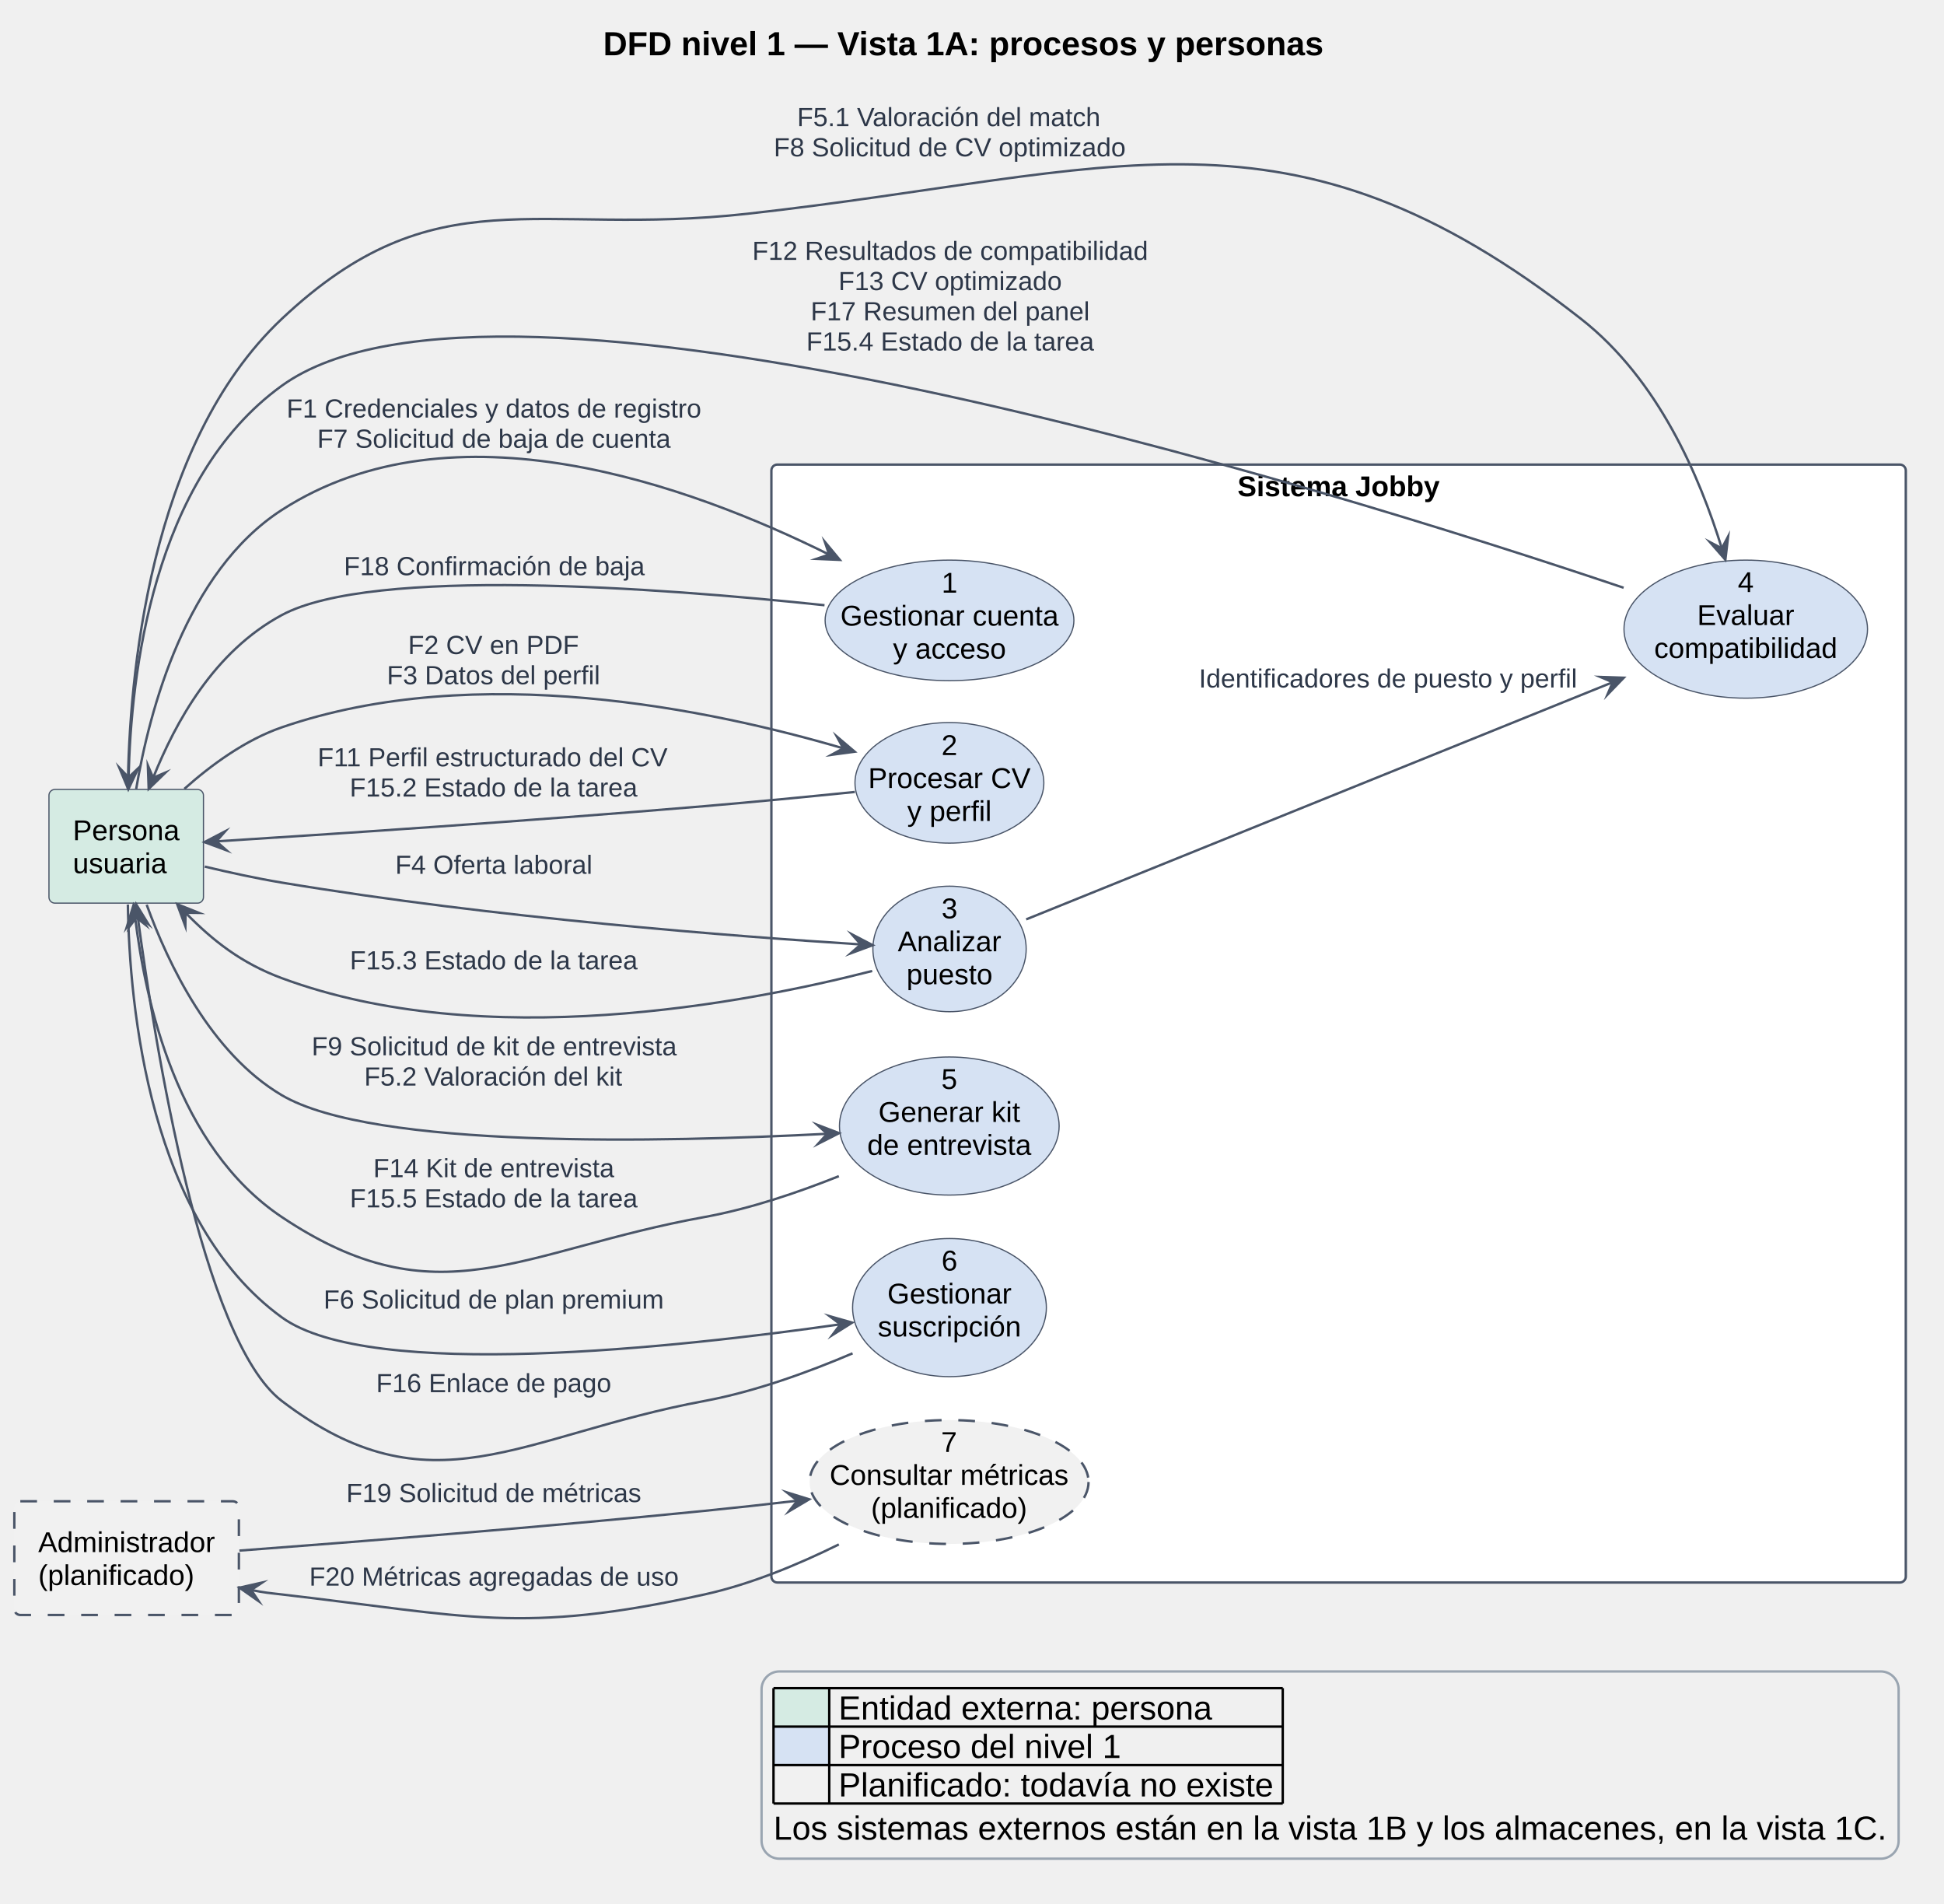
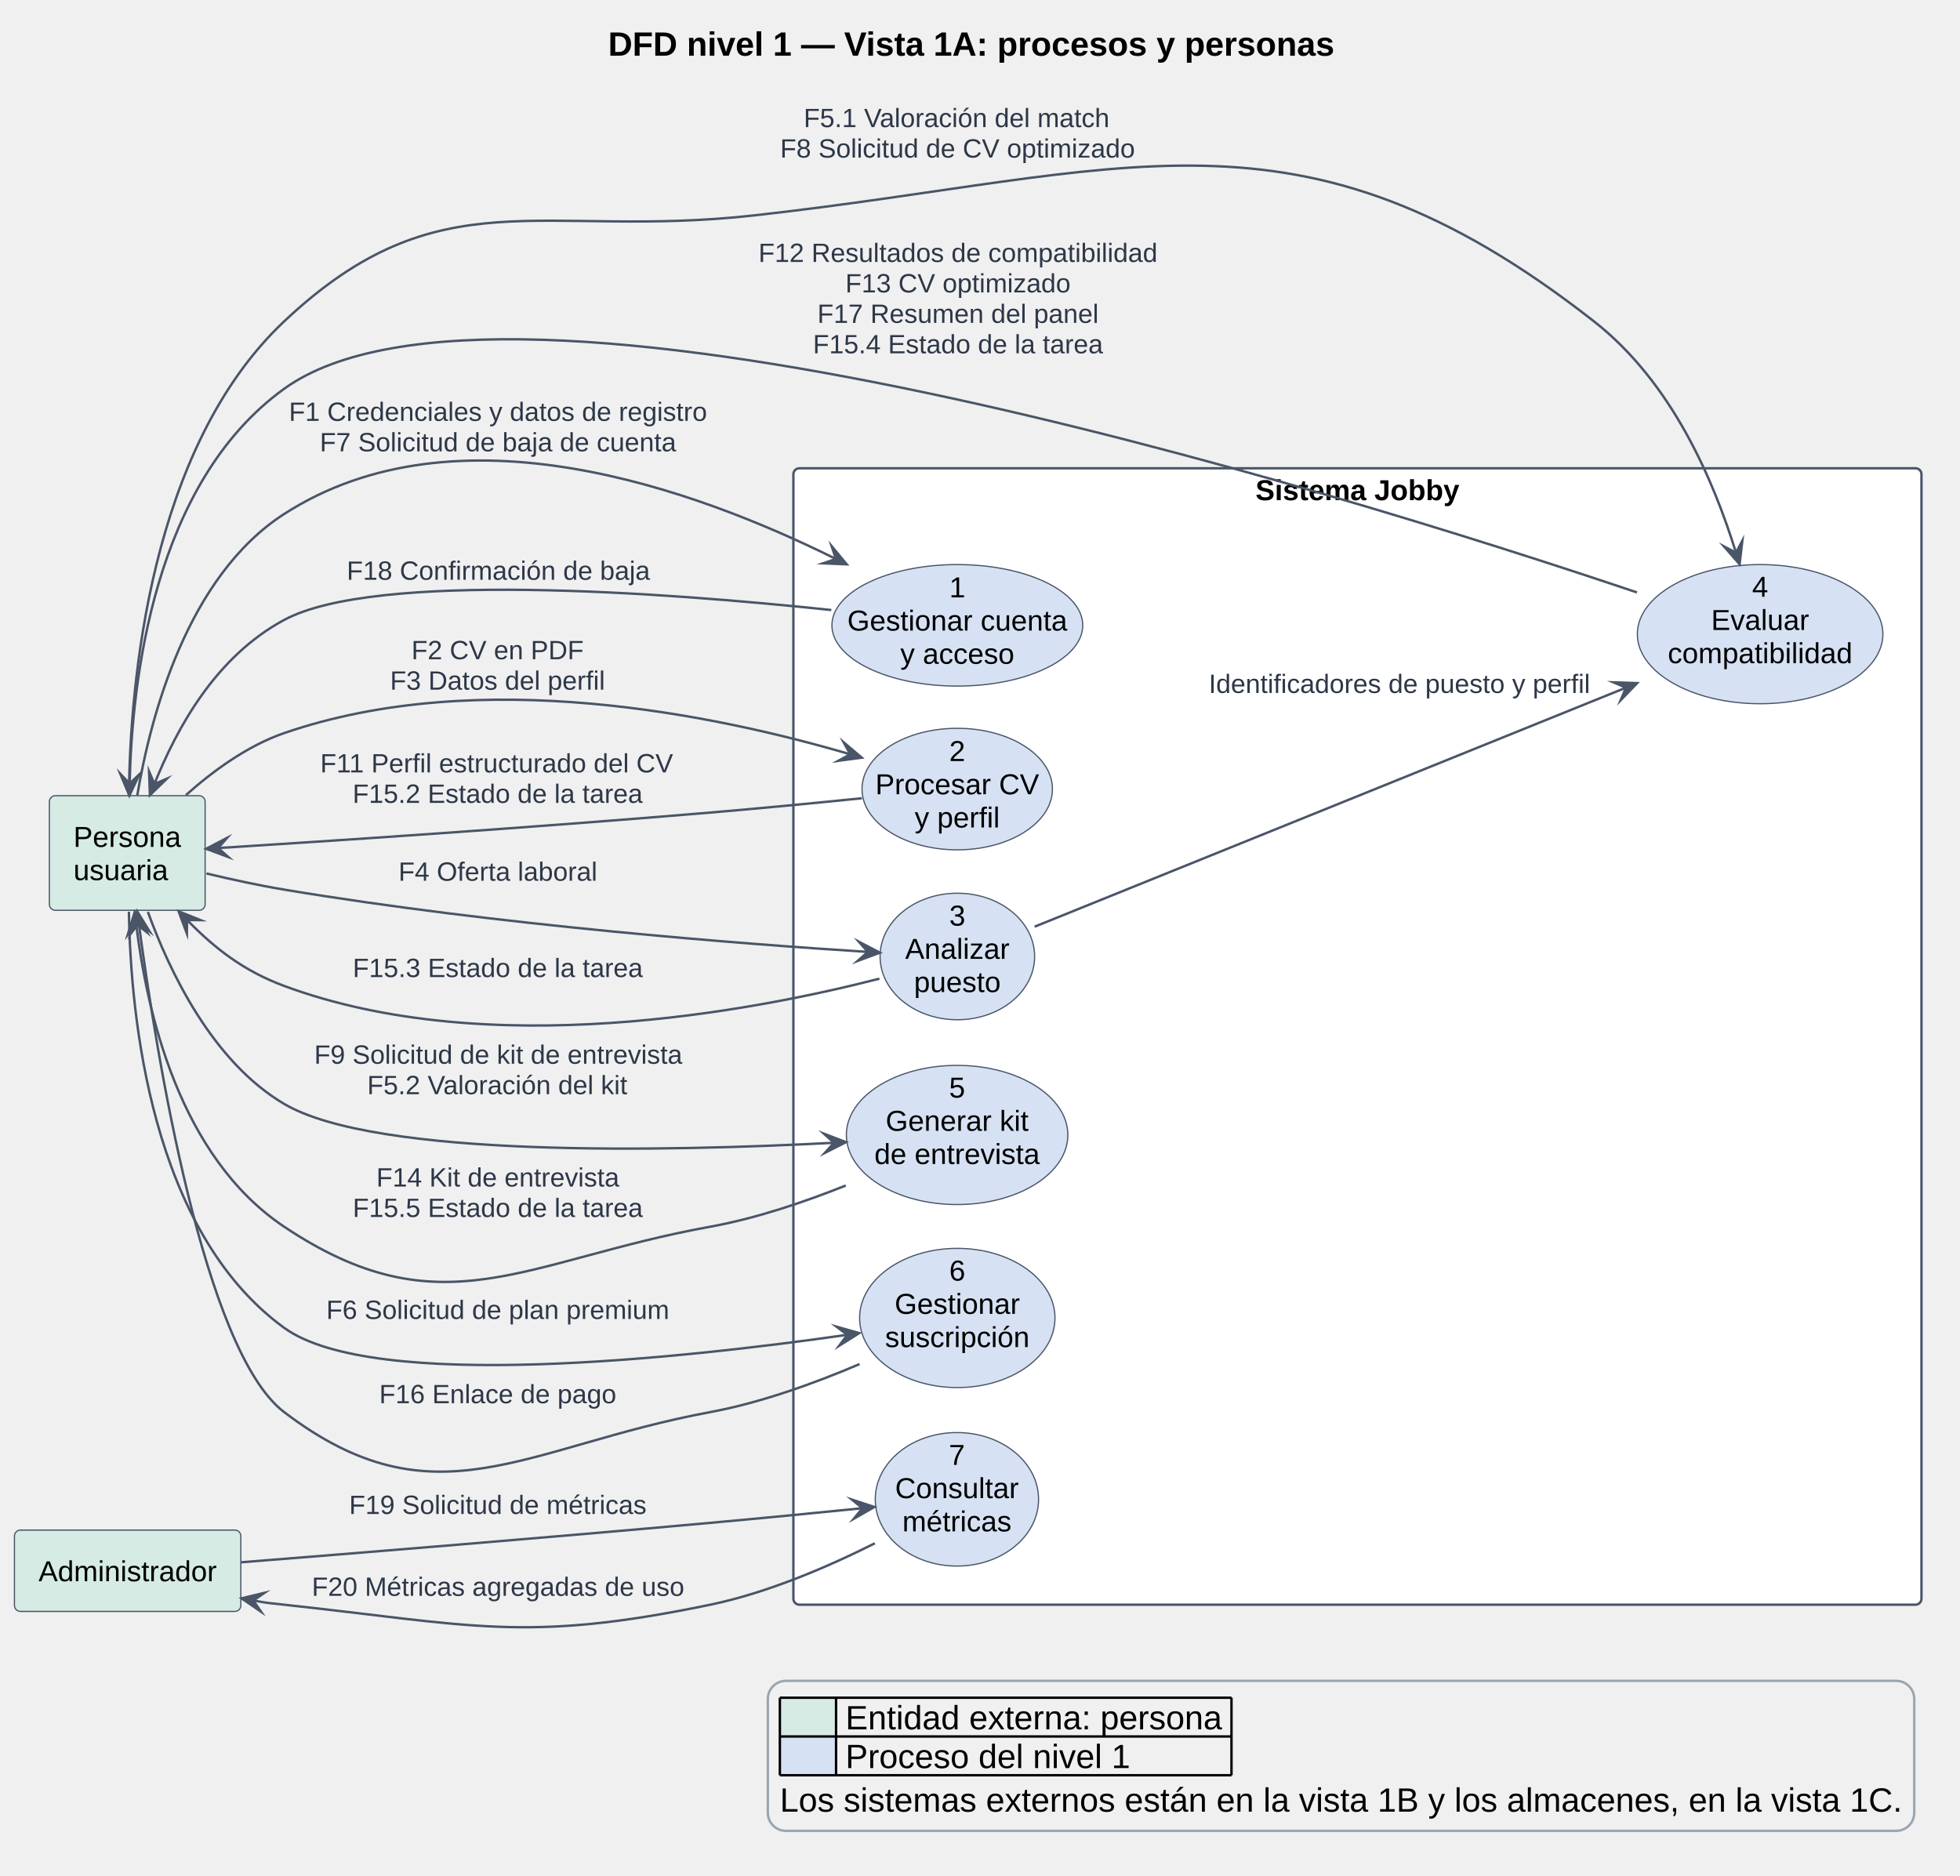
- <svg xmlns="http://www.w3.org/2000/svg" version="1.1" data-diagram-type="DESCRIPTION" style="width:814px;height:797px;background:#FFFFFF;" width="814px" height="797px" viewBox="0 0 814 797" zoomAndPan="magnify" preserveAspectRatio="none" contentStyleType="text/css">
+ <svg xmlns="http://www.w3.org/2000/svg" version="1.1" data-diagram-type="DESCRIPTION" style="width:814px;height:779px;background:#FFFFFF;" width="814px" height="779px" viewBox="0 0 814 779" zoomAndPan="magnify" preserveAspectRatio="none" contentStyleType="text/css">
  <defs />
  <g font-family="sans-serif" lengthAdjust="spacing">
    <g class="title" data-source-line="18">
      <text x="252.559" y="23.132" fill="#000" font-size="14" textLength="301.882" font-weight="700" font-family="Arial">DFD nivel 1 — Vista 1A: procesos y personas</text>
    </g>
    <g class="cluster" data-qualified-name="SIS" id="ent0003" data-source-line="23">
-       <rect x="323" y="194.483" width="475" height="468" fill="#FFF" style="stroke:#4A5568;stroke-width:1;" rx="2.5" ry="2.5" />
-       <text x="518.151" y="207.739" fill="#000" font-size="12" textLength="84.697" font-weight="700" font-family="Arial">Sistema Jobby</text>
+       <rect x="329.5" y="194.483" width="468.5" height="472" fill="#FFF" style="stroke:#4A5568;stroke-width:1;" rx="2.5" ry="2.5" />
+       <text x="521.401" y="207.739" fill="#000" font-size="12" textLength="84.697" font-weight="700" font-family="Arial">Sistema Jobby</text>
    </g>
    <g class="entity" data-qualified-name="U" id="ent0001" data-source-line="20">
      <rect x="20.5" y="330.483" width="64.695" height="47.598" fill="#D5EBE3" style="stroke:#4A5568;stroke-width:0.5;" rx="2.5" ry="2.5" />
      <text x="30.5" y="351.739" fill="#000" font-size="12" textLength="44.695" font-family="Arial">Persona</text>
      <text x="30.5" y="365.538" fill="#000" font-size="12" textLength="39.357" font-family="Arial">usuaria</text>
    </g>
    <g class="entity" data-qualified-name="A" id="ent0002" data-source-line="21">
-       <rect x="6" y="628.483" width="94.027" height="47.598" fill="#F1F1F1" style="stroke:#4A5568;stroke-width:1;stroke-dasharray:7,7;" rx="2.5" ry="2.5" />
-       <text x="16" y="649.739" fill="#000" font-size="12" textLength="74.027" font-family="Arial">Administrador</text>
-       <text x="16" y="663.538" fill="#000" font-size="12" textLength="65.367" font-family="Arial">(planificado)</text>
+       <rect x="6" y="635.483" width="94.027" height="33.799" fill="#D5EBE3" style="stroke:#4A5568;stroke-width:0.5;" rx="2.5" ry="2.5" />
+       <text x="16" y="656.739" fill="#000" font-size="12" textLength="74.027" font-family="Arial">Administrador</text>
    </g>
    <g class="entity" data-qualified-name="SIS.P1" id="ent0004" data-source-line="24">
      <ellipse cx="397.586" cy="259.717" rx="52.086" ry="25.234" fill="#D6E2F3" style="stroke:#4A5568;stroke-width:0.5;" />
      <text x="394.249" y="248.096" fill="#000" font-size="12" font-family="Arial">1</text>
      <text x="351.891" y="261.895" fill="#000" font-size="12" textLength="91.389" font-family="Arial">Gestionar cuenta</text>
      <text x="373.908" y="275.694" fill="#000" font-size="12" textLength="47.355" font-family="Arial">y acceso</text>
    </g>
    <g class="entity" data-qualified-name="SIS.P2" id="ent0005" data-source-line="25">
      <ellipse cx="397.542" cy="327.722" rx="39.542" ry="25.239" fill="#D6E2F3" style="stroke:#4A5568;stroke-width:0.5;" />
      <text x="394.205" y="316.089" fill="#000" font-size="12" font-family="Arial">2</text>
      <text x="363.531" y="329.888" fill="#000" font-size="12" textLength="68.021" font-family="Arial">Procesar CV</text>
      <text x="379.87" y="343.687" fill="#000" font-size="12" textLength="35.344" font-family="Arial">y perfil</text>
    </g>
    <g class="entity" data-qualified-name="SIS.P3" id="ent0006" data-source-line="26">
      <ellipse cx="397.593" cy="397.257" rx="32.093" ry="26.274" fill="#D6E2F3" style="stroke:#4A5568;stroke-width:0.5;" />
      <text x="394.256" y="384.435" fill="#000" font-size="12" font-family="Arial">3</text>
      <text x="375.916" y="398.234" fill="#000" font-size="12" textLength="43.354" font-family="Arial">Analizar</text>
      <text x="379.578" y="412.033" fill="#000" font-size="12" textLength="36.029" font-family="Arial">puesto</text>
    </g>
    <g class="entity" data-qualified-name="SIS.P4" id="ent0007" data-source-line="27">
      <ellipse cx="730.988" cy="263.379" rx="50.988" ry="28.896" fill="#D6E2F3" style="stroke:#4A5568;stroke-width:0.5;" />
      <text x="727.651" y="247.844" fill="#000" font-size="12" font-family="Arial">4</text>
      <text x="710.644" y="261.643" fill="#000" font-size="12" textLength="40.688" font-family="Arial">Evaluar</text>
      <text x="692.632" y="275.442" fill="#000" font-size="12" textLength="76.711" font-family="Arial">compatibilidad</text>
    </g>
    <g class="entity" data-qualified-name="SIS.P5" id="ent0008" data-source-line="28">
      <ellipse cx="397.491" cy="471.385" rx="45.991" ry="28.902" fill="#D6E2F3" style="stroke:#4A5568;stroke-width:0.5;" />
      <text x="394.154" y="455.86" fill="#000" font-size="12" font-family="Arial">5</text>
      <text x="367.813" y="469.659" fill="#000" font-size="12" textLength="59.355" font-family="Arial">Generar kit</text>
      <text x="363.137" y="483.458" fill="#000" font-size="12" textLength="68.707" font-family="Arial">de entrevista</text>
    </g>
    <g class="entity" data-qualified-name="SIS.P6" id="ent0009" data-source-line="29">
      <ellipse cx="397.57" cy="547.394" rx="40.57" ry="28.911" fill="#D6E2F3" style="stroke:#4A5568;stroke-width:0.5;" />
      <text x="394.233" y="531.884" fill="#000" font-size="12" font-family="Arial">6</text>
      <text x="371.558" y="545.683" fill="#000" font-size="12" textLength="52.025" font-family="Arial">Gestionar</text>
      <text x="367.559" y="559.482" fill="#000" font-size="12" textLength="60.023" font-family="Arial">suscripción</text>
    </g>
    <g class="entity" data-qualified-name="SIS.P7" id="ent0010" data-source-line="30">
-       <ellipse cx="397.4" cy="620.409" rx="58.4" ry="25.926" fill="#F1F1F1" style="stroke:#4A5568;stroke-width:1;stroke-dasharray:7,7;" />
-       <text x="394.063" y="607.823" fill="#000" font-size="12" font-family="Arial">7</text>
-       <text x="347.384" y="621.622" fill="#000" font-size="12" textLength="100.031" font-family="Arial">Consultar métricas</text>
-       <text x="364.716" y="635.421" fill="#000" font-size="12" textLength="65.367" font-family="Arial">(planificado)</text>
+       <ellipse cx="397.412" cy="622.712" rx="33.912" ry="27.729" fill="#D6E2F3" style="stroke:#4A5568;stroke-width:0.5;" />
+       <text x="394.075" y="608.426" fill="#000" font-size="12" font-family="Arial">7</text>
+       <text x="371.733" y="622.225" fill="#000" font-size="12" textLength="51.357" font-family="Arial">Consultar</text>
+       <text x="374.742" y="636.024" fill="#000" font-size="12" textLength="45.34" font-family="Arial">métricas</text>
    </g>
    <g class="link" data-entity-1="ent0001" data-entity-2="ent0004" id="lnk11" data-link-type="dependency">
      <polygon points="351.65,234.382,345.366,226.799,347.171,232.16,341.81,233.965,351.65,234.382" fill="#4A5568" style="stroke:#4A5568;stroke-width:1;stroke-linejoin:miter;stroke-miterlimit:10;" />
      <path d="M57.001,330.408 C62.546,297.444 77.775,239.4 118,213.483 C189.887,167.167 288.693,203.144 347.171,232.16" style="stroke:#4A5568;stroke-width:1;" fill="none" />
      <text x="120" y="174.801" fill="#2D3748" font-size="11" textLength="173.642" font-family="Arial">F1 Credenciales y datos de registro</text>
      <text x="132.826" y="187.45" fill="#2D3748" font-size="11" textLength="147.99" font-family="Arial">F7 Solicitud de baja de cuenta</text>
    </g>
    <g class="link" data-entity-1="ent0001" data-entity-2="ent0004" id="lnk12" data-link-type="dependency">
      <polygon points="62.258,330.246,69.331,323.392,64.126,325.608,61.91,320.403,62.258,330.246" fill="#4A5568" style="stroke:#4A5568;stroke-width:1;stroke-linejoin:miter;stroke-miterlimit:10;" />
      <path d="M64.126,325.608 C73.549,302.21 89.575,272.783 118,257.483 C155.893,237.087 275.734,246.021 345.245,253.359" style="stroke:#4A5568;stroke-width:1;" fill="none" />
      <text x="144" y="240.801" fill="#2D3748" font-size="11" textLength="125.958" font-family="Arial">F18 Confirmación de baja</text>
    </g>
    <g class="link" data-entity-1="ent0001" data-entity-2="ent0005" id="lnk13" data-link-type="dependency">
      <polygon points="357.895,314.684,350.383,308.315,353.097,313.278,348.133,315.992,357.895,314.684" fill="#4A5568" style="stroke:#4A5568;stroke-width:1;stroke-linejoin:miter;stroke-miterlimit:10;" />
      <path d="M77.201,330.228 C88.448,320.203 102.802,309.716 118,304.483 C199.882,276.29 298.18,297.189 353.097,313.278" style="stroke:#4A5568;stroke-width:1;" fill="none" />
      <text x="170.87" y="273.801" fill="#2D3748" font-size="11" textLength="71.521" font-family="Arial">F2 CV en PDF</text>
      <text x="162" y="286.45" fill="#2D3748" font-size="11" textLength="89.262" font-family="Arial">F3 Datos del perfil</text>
    </g>
    <g class="link" data-entity-1="ent0001" data-entity-2="ent0005" id="lnk14" data-link-type="dependency">
      <polygon points="85.602,352.535,94.836,355.96,90.593,352.22,94.333,347.976,85.602,352.535" fill="#4A5568" style="stroke:#4A5568;stroke-width:1;stroke-linejoin:miter;stroke-miterlimit:10;" />
      <path d="M90.593,352.22 C136.667,349.316 219.978,343.823 295,337.483 C315.82,335.723 339.011,333.461 357.965,331.534" style="stroke:#4A5568;stroke-width:1;" fill="none" />
      <text x="133" y="320.801" fill="#2D3748" font-size="11" textLength="147.345" font-family="Arial">F11 Perfil estructurado del CV</text>
      <text x="146.438" y="333.45" fill="#2D3748" font-size="11" textLength="120.468" font-family="Arial">F15.2 Estado de la tarea</text>
    </g>
    <g class="link" data-entity-1="ent0001" data-entity-2="ent0006" id="lnk15" data-link-type="dependency">
      <polygon points="365.417,395.682,356.689,391.118,360.427,395.364,356.181,399.102,365.417,395.682" fill="#4A5568" style="stroke:#4A5568;stroke-width:1;stroke-linejoin:miter;stroke-miterlimit:10;" />
      <path d="M85.738,362.781 C95.979,365.228 107.419,367.719 118,369.483 C207.155,384.348 308.785,392.075 360.427,395.364" style="stroke:#4A5568;stroke-width:1;" fill="none" />
      <text x="165.5" y="365.801" fill="#2D3748" font-size="11" textLength="82.538" font-family="Arial">F4 Oferta laboral</text>
    </g>
    <g class="link" data-entity-1="ent0001" data-entity-2="ent0006" id="lnk16" data-link-type="dependency">
      <polygon points="74.192,378.522,77.617,387.757,77.685,382.1,83.341,382.168,74.192,378.522" fill="#4A5568" style="stroke:#4A5568;stroke-width:1;stroke-linejoin:miter;stroke-miterlimit:10;" />
      <path d="M77.685,382.1 C89.162,393.857 101.103,403.22 118,409.483 C202.858,440.936 312.347,420.035 365.204,406.483" style="stroke:#4A5568;stroke-width:1;" fill="none" />
      <text x="146.5" y="405.801" fill="#2D3748" font-size="11" textLength="120.468" font-family="Arial">F15.3 Estado de la tarea</text>
    </g>
    <g class="link" data-entity-1="ent0006" data-entity-2="ent0007" id="lnk17" data-link-type="dependency">
      <polygon points="679.915,283.728,670.072,283.393,675.28,285.602,673.07,290.81,679.915,283.728" fill="#4A5568" style="stroke:#4A5568;stroke-width:1;stroke-linejoin:miter;stroke-miterlimit:10;" />
      <path d="M429.687,384.877 C487.227,361.618 605.896,313.649 675.28,285.602" style="stroke:#4A5568;stroke-width:1;" fill="none" />
      <text x="502" y="287.801" fill="#2D3748" font-size="11" textLength="158.372" font-family="Arial">Identificadores de puesto y perfil</text>
    </g>
    <g class="link" data-entity-1="ent0001" data-entity-2="ent0007" id="lnk18" data-link-type="dependency">
      <polygon points="722.455,234.338,723.61,224.557,720.974,229.562,715.969,226.926,722.455,234.338" fill="#4A5568" style="stroke:#4A5568;stroke-width:1;stroke-linejoin:miter;stroke-miterlimit:10;" />
      <path d="M53.527,330.167 C54.042,284.597 62.023,186.2 118,133.483 C182.678,72.571 224.701,99.321 313,89.483 C468.377,72.171 538.907,37.099 662,133.483 C694.588,159 711.723,199.727 720.974,229.562" style="stroke:#4A5568;stroke-width:1;" fill="none" />
      <text x="333.781" y="52.801" fill="#2D3748" font-size="11" textLength="127.789" font-family="Arial">F5.1 Valoración del match</text>
      <text x="324" y="65.45" fill="#2D3748" font-size="11" textLength="147.351" font-family="Arial">F8 Solicitud de CV optimizado</text>
    </g>
    <g class="link" data-entity-1="ent0001" data-entity-2="ent0007" id="lnk19" data-link-type="dependency">
      <polygon points="53.725,330.441,57.932,321.536,53.84,325.443,49.934,321.351,53.725,330.441" fill="#4A5568" style="stroke:#4A5568;stroke-width:1;stroke-linejoin:miter;stroke-miterlimit:10;" />
      <path d="M53.84,325.443 C54.821,283.04 63.619,200.743 118,161.483 C208.064,96.462 550.251,202.419 679.848,246.057" style="stroke:#4A5568;stroke-width:1;" fill="none" />
      <text x="315" y="108.801" fill="#2D3748" font-size="11" textLength="165.709" font-family="Arial">F12 Resultados de compatibilidad</text>
      <text x="351.083" y="121.45" fill="#2D3748" font-size="11" textLength="93.543" font-family="Arial">F13 CV optimizado</text>
      <text x="339.457" y="134.099" fill="#2D3748" font-size="11" textLength="116.794" font-family="Arial">F17 Resumen del panel</text>
      <text x="337.62" y="146.748" fill="#2D3748" font-size="11" textLength="120.468" font-family="Arial">F15.4 Estado de la tarea</text>
    </g>
    <g class="link" data-entity-1="ent0001" data-entity-2="ent0008" id="lnk20" data-link-type="dependency">
      <polygon points="351.345,474.374,342.15,470.847,346.352,474.634,342.565,478.836,351.345,474.374" fill="#4A5568" style="stroke:#4A5568;stroke-width:1;stroke-linejoin:miter;stroke-miterlimit:10;" />
      <path d="M61.417,378.736 C70.427,403.565 88.235,440.927 118,458.483 C156.252,481.044 277.766,478.201 346.352,474.634" style="stroke:#4A5568;stroke-width:1;" fill="none" />
      <text x="130.5" y="441.801" fill="#2D3748" font-size="11" textLength="152.856" font-family="Arial">F9 Solicitud de kit de entrevista</text>
      <text x="152.511" y="454.45" fill="#2D3748" font-size="11" textLength="108.834" font-family="Arial">F5.2 Valoración del kit</text>
    </g>
    <g class="link" data-entity-1="ent0001" data-entity-2="ent0008" id="lnk21" data-link-type="dependency">
      <polygon points="55.947,378.759,53.057,388.174,56.548,383.722,60.999,387.213,55.947,378.759" fill="#4A5568" style="stroke:#4A5568;stroke-width:1;stroke-linejoin:miter;stroke-miterlimit:10;" />
      <path d="M56.548,383.722 C60.868,419.434 74.081,480.102 118,509.483 C183.384,553.224 217.592,523.498 295,509.483 C313.978,506.047 334.03,499.271 351.254,492.379" style="stroke:#4A5568;stroke-width:1;" fill="none" />
      <text x="156.292" y="492.801" fill="#2D3748" font-size="11" textLength="100.885" font-family="Arial">F14 Kit de entrevista</text>
      <text x="146.5" y="505.45" fill="#2D3748" font-size="11" textLength="120.468" font-family="Arial">F15.5 Estado de la tarea</text>
    </g>
    <g class="link" data-entity-1="ent0001" data-entity-2="ent0009" id="lnk22" data-link-type="dependency">
      <polygon points="356.853,553.681,347.377,550.995,351.903,554.389,348.51,558.915,356.853,553.681" fill="#4A5568" style="stroke:#4A5568;stroke-width:1;stroke-linejoin:miter;stroke-miterlimit:10;" />
      <path d="M53.541,378.665 C54.2,421.789 62.579,511.215 118,551.483 C154.968,578.343 284.2,564.07 351.903,554.389" style="stroke:#4A5568;stroke-width:1;" fill="none" />
      <text x="135.5" y="547.801" fill="#2D3748" font-size="11" textLength="142.458" font-family="Arial">F6 Solicitud de plan premium</text>
    </g>
    <g class="link" data-entity-1="ent0001" data-entity-2="ent0009" id="lnk23" data-link-type="dependency">
      <polygon points="56.967,378.485,54.195,387.935,57.629,383.441,62.124,386.875,56.967,378.485" fill="#4A5568" style="stroke:#4A5568;stroke-width:1;stroke-linejoin:miter;stroke-miterlimit:10;" />
      <path d="M57.629,383.441 C64.853,437.487 84.592,561.043 118,586.483 C180.586,634.142 217.653,600.831 295,586.483 C316.159,582.558 338.602,574.395 356.988,566.546" style="stroke:#4A5568;stroke-width:1;" fill="none" />
      <text x="157.5" y="582.801" fill="#2D3748" font-size="11" textLength="98.463" font-family="Arial">F16 Enlace de pago</text>
    </g>
    <g class="link" data-entity-1="ent0002" data-entity-2="ent0010" id="lnk24" data-link-type="dependency">
-       <polygon points="338.836,627.654,329.43,624.732,333.87,628.238,330.364,632.677,338.836,627.654" fill="#4A5568" style="stroke:#4A5568;stroke-width:1;stroke-linejoin:miter;stroke-miterlimit:10;" />
-       <path d="M100.245,649.127 C148.794,645.49 227.327,639.289 295,632.483 C309.212,631.054 319.557,629.92 333.87,628.238" style="stroke:#4A5568;stroke-width:1;" fill="none" />
+       <polygon points="363.14,625.9,353.785,622.823,358.166,626.402,354.587,630.783,363.14,625.9" fill="#4A5568" style="stroke:#4A5568;stroke-width:1;stroke-linejoin:miter;stroke-miterlimit:10;" />
+       <path d="M100.22,648.86 C148.748,645.006 227.264,638.63 295,632.483 C317.748,630.419 338.369,628.397 358.166,626.402" style="stroke:#4A5568;stroke-width:1;" fill="none" />
      <text x="145" y="628.801" fill="#2D3748" font-size="11" textLength="123.498" font-family="Arial">F19 Solicitud de métricas</text>
    </g>
    <g class="link" data-entity-1="ent0002" data-entity-2="ent0010" id="lnk25" data-link-type="dependency">
-       <polygon points="100.269,664.648,108.326,670.313,105.175,665.615,109.873,662.464,100.269,664.648" fill="#4A5568" style="stroke:#4A5568;stroke-width:1;stroke-linejoin:miter;stroke-miterlimit:10;" />
-       <path d="M105.175,665.615 C111.106,666.784 112.218,666.814 118,667.483 C196.146,676.518 218.175,684.407 295,667.483 C314.249,663.243 334.19,654.976 351.248,646.543" style="stroke:#4A5568;stroke-width:1;" fill="none" />
-       <text x="129.5" y="663.801" fill="#2D3748" font-size="11" textLength="154.698" font-family="Arial">F20 Métricas agregadas de uso</text>
+       <polygon points="100.298,663.838,108.425,669.401,105.215,664.743,109.873,661.533,100.298,663.838" fill="#4A5568" style="stroke:#4A5568;stroke-width:1;stroke-linejoin:miter;stroke-miterlimit:10;" />
+       <path d="M105.215,664.743 C111.141,665.834 112.233,665.86 118,666.483 C196.211,674.937 217.973,682.46 295,666.483 C318.883,661.529 344.05,650.662 363.349,640.967" style="stroke:#4A5568;stroke-width:1;" fill="none" />
+       <text x="129.5" y="662.801" fill="#2D3748" font-size="11" textLength="154.698" font-family="Arial">F20 Métricas agregadas de uso</text>
    </g>
    <g class="legend" data-source-line="49">
-       <rect x="318.885" y="699.711" width="476.115" height="78.395" fill="none" style="stroke:#9AA5B1;stroke-width:1;" rx="7.5" ry="7.5" />
-       <rect x="323.885" y="706.711" width="23.338" height="16.099" fill="#D5EBE3" style="stroke:none;" />
-       <text x="323.885" y="719.843" fill="#000" font-size="14" textLength="23.338" font-family="Arial">      </text>
-       <text x="351.112" y="719.843" fill="#000" font-size="14" textLength="156.44" font-family="Arial">Entidad externa: persona</text>
-       <rect x="323.885" y="722.809" width="23.338" height="16.099" fill="#D6E2F3" style="stroke:none;" />
-       <text x="323.885" y="735.941" fill="#000" font-size="14" textLength="23.338" font-family="Arial">      </text>
-       <text x="351.112" y="735.941" fill="#000" font-size="14" textLength="118.289" font-family="Arial">Proceso del nivel 1</text>
-       <rect x="323.885" y="738.908" width="23.338" height="16.099" fill="#F1F1F1" style="stroke:none;" />
-       <text x="323.885" y="752.04" fill="#000" font-size="14" textLength="23.338" font-family="Arial">      </text>
-       <text x="351.112" y="752.04" fill="#000" font-size="14" textLength="182.116" font-family="Arial">Planificado: todavía no existe</text>
-       <line x1="323.885" y1="706.711" x2="537.118" y2="706.711" style="stroke:#000;stroke-width:1;" />
-       <line x1="323.885" y1="722.809" x2="537.118" y2="722.809" style="stroke:#000;stroke-width:1;" />
-       <line x1="323.885" y1="738.908" x2="537.118" y2="738.908" style="stroke:#000;stroke-width:1;" />
-       <line x1="323.885" y1="755.007" x2="537.118" y2="755.007" style="stroke:#000;stroke-width:1;" />
-       <line x1="323.885" y1="706.711" x2="323.885" y2="755.007" style="stroke:#000;stroke-width:1;" />
-       <line x1="347.223" y1="706.711" x2="347.223" y2="755.007" style="stroke:#000;stroke-width:1;" />
-       <line x1="537.118" y1="706.711" x2="537.118" y2="755.007" style="stroke:#000;stroke-width:1;" />
-       <text x="323.885" y="770.138" fill="#000" font-size="14" textLength="466.115" font-family="Arial">Los sistemas externos están en la vista 1B y los almacenes, en la vista 1C.</text>
+       <rect x="318.885" y="698.115" width="476.115" height="62.296" fill="none" style="stroke:#9AA5B1;stroke-width:1;" rx="7.5" ry="7.5" />
+       <rect x="323.885" y="705.115" width="23.338" height="16.099" fill="#D5EBE3" style="stroke:none;" />
+       <text x="323.885" y="718.247" fill="#000" font-size="14" textLength="23.338" font-family="Arial">      </text>
+       <text x="351.112" y="718.247" fill="#000" font-size="14" textLength="156.44" font-family="Arial">Entidad externa: persona</text>
+       <rect x="323.885" y="721.214" width="23.338" height="16.099" fill="#D6E2F3" style="stroke:none;" />
+       <text x="323.885" y="734.345" fill="#000" font-size="14" textLength="23.338" font-family="Arial">      </text>
+       <text x="351.112" y="734.345" fill="#000" font-size="14" textLength="118.289" font-family="Arial">Proceso del nivel 1</text>
+       <line x1="323.885" y1="705.115" x2="511.442" y2="705.115" style="stroke:#000;stroke-width:1;" />
+       <line x1="323.885" y1="721.214" x2="511.442" y2="721.214" style="stroke:#000;stroke-width:1;" />
+       <line x1="323.885" y1="737.312" x2="511.442" y2="737.312" style="stroke:#000;stroke-width:1;" />
+       <line x1="323.885" y1="705.115" x2="323.885" y2="737.312" style="stroke:#000;stroke-width:1;" />
+       <line x1="347.223" y1="705.115" x2="347.223" y2="737.312" style="stroke:#000;stroke-width:1;" />
+       <line x1="511.442" y1="705.115" x2="511.442" y2="737.312" style="stroke:#000;stroke-width:1;" />
+       <text x="323.885" y="752.444" fill="#000" font-size="14" textLength="466.115" font-family="Arial">Los sistemas externos están en la vista 1B y los almacenes, en la vista 1C.</text>
    </g>
  </g>
</svg>
